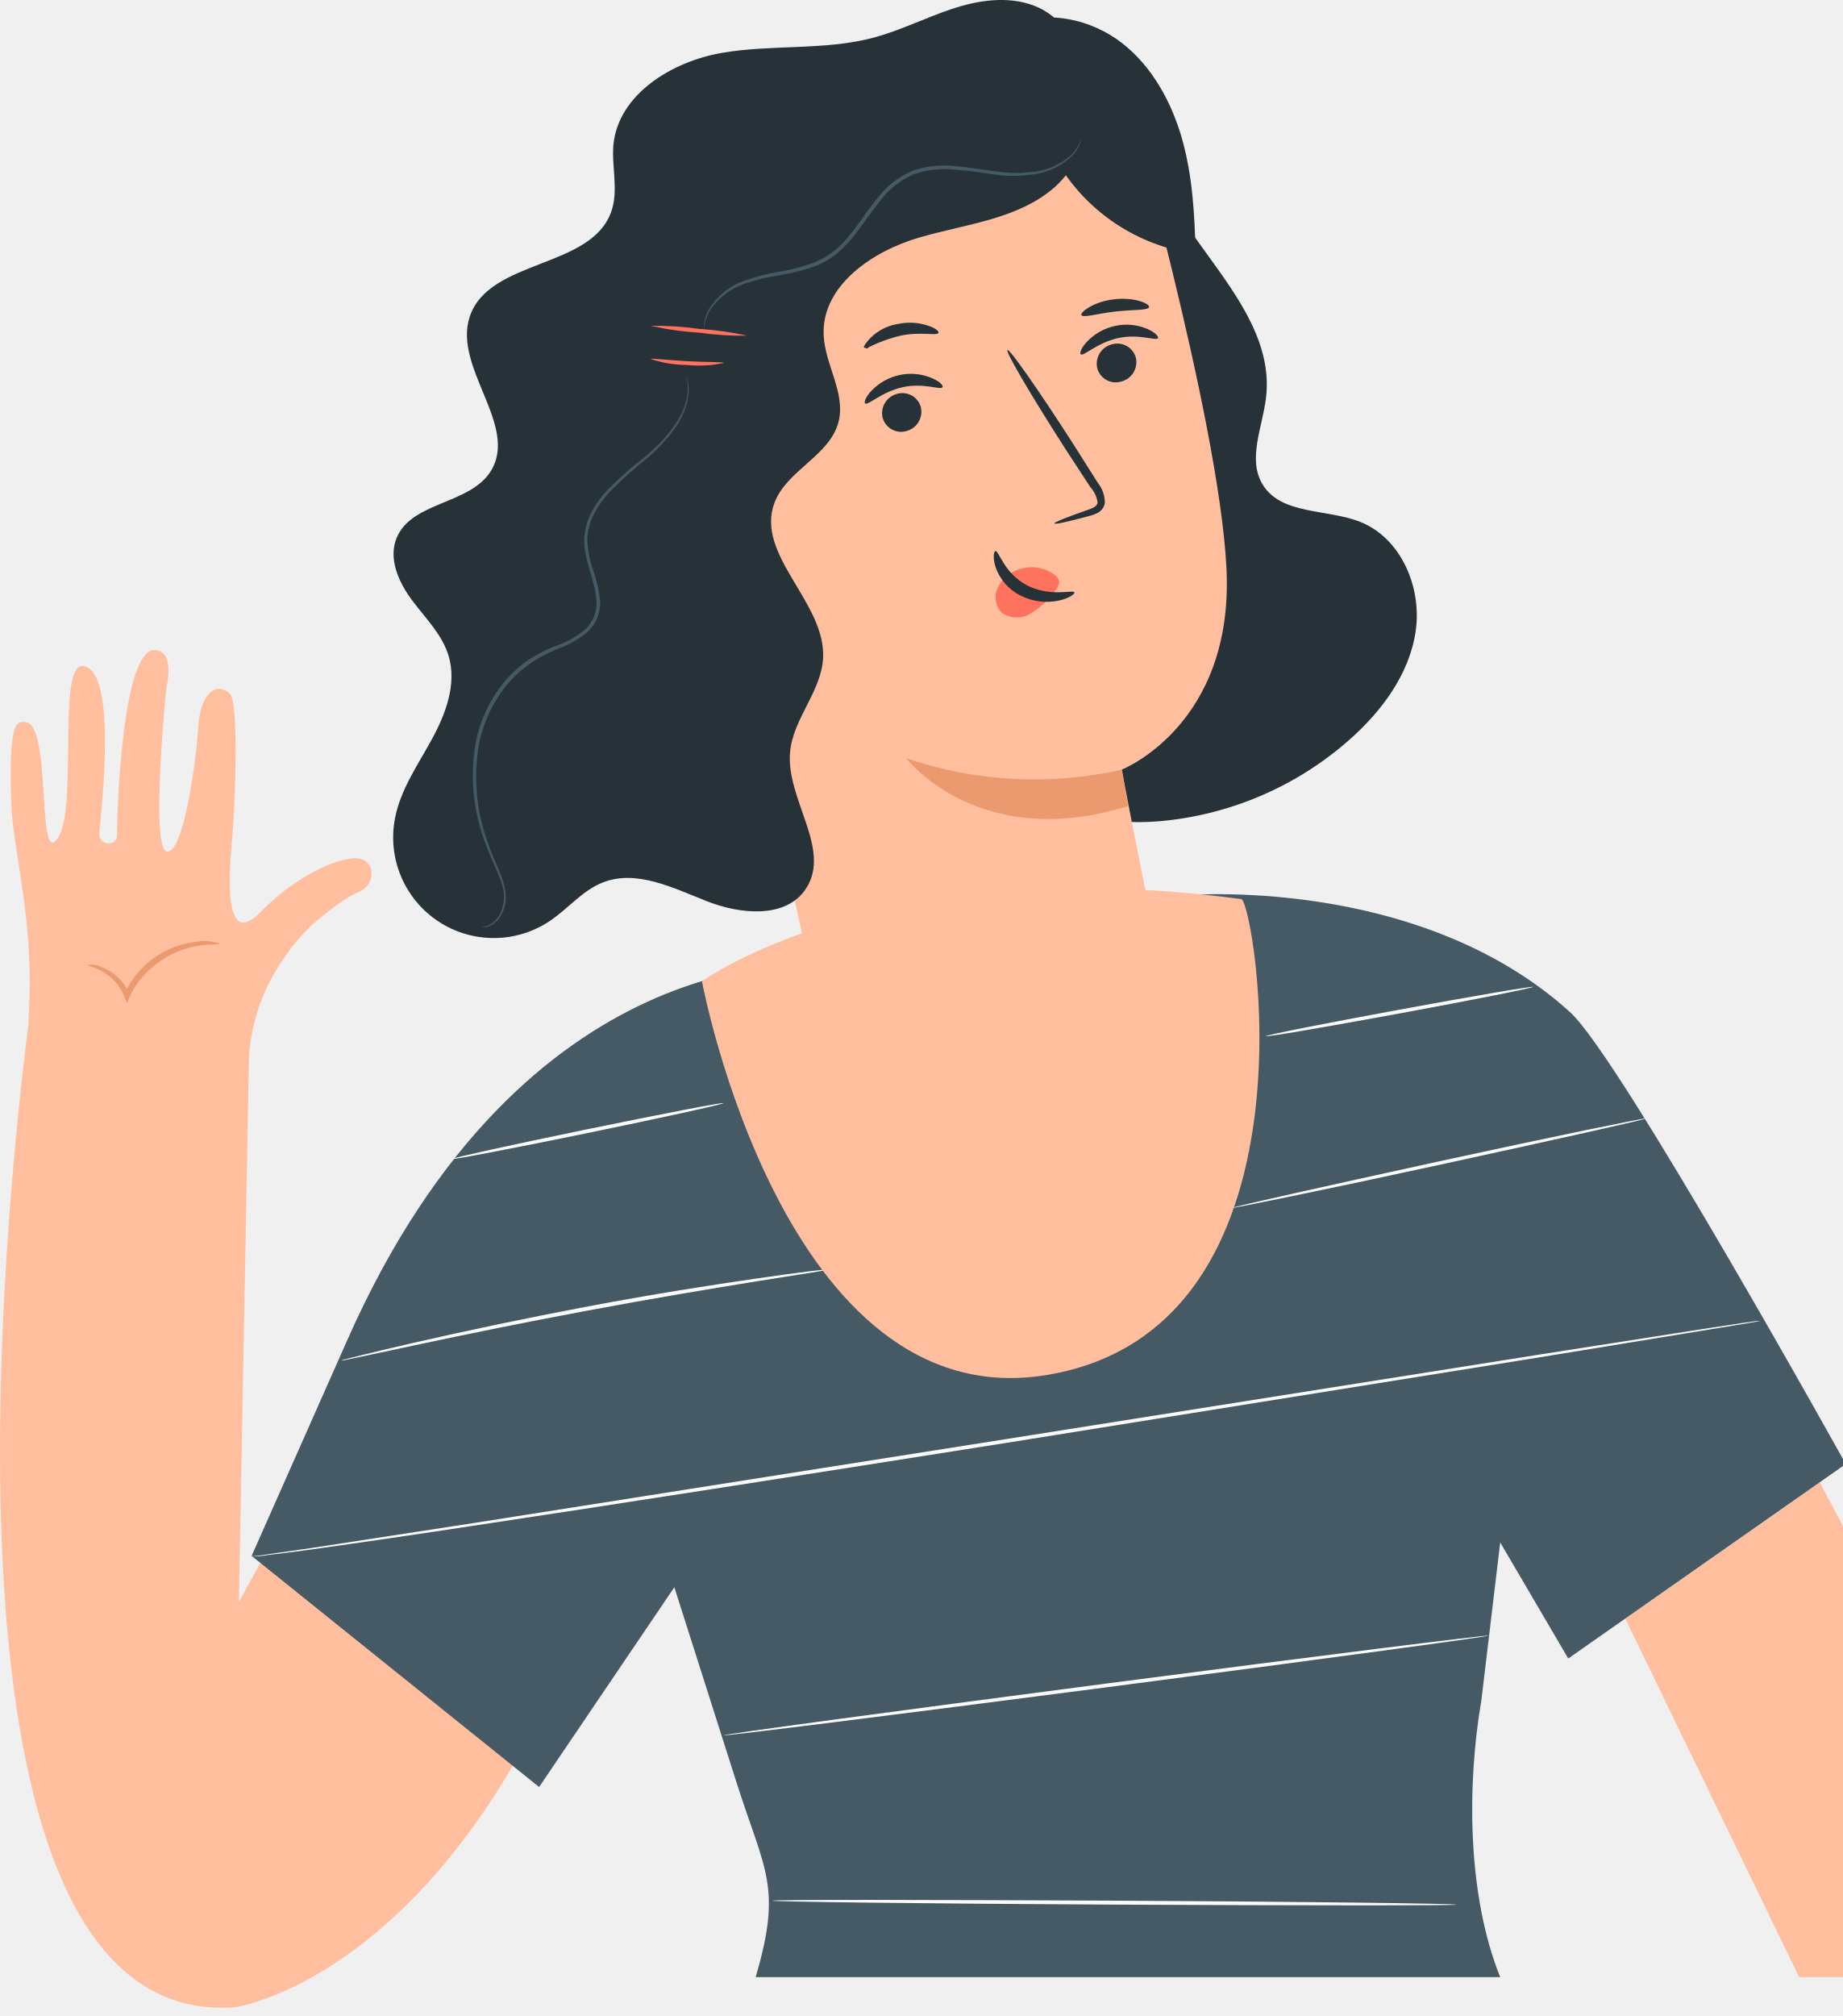
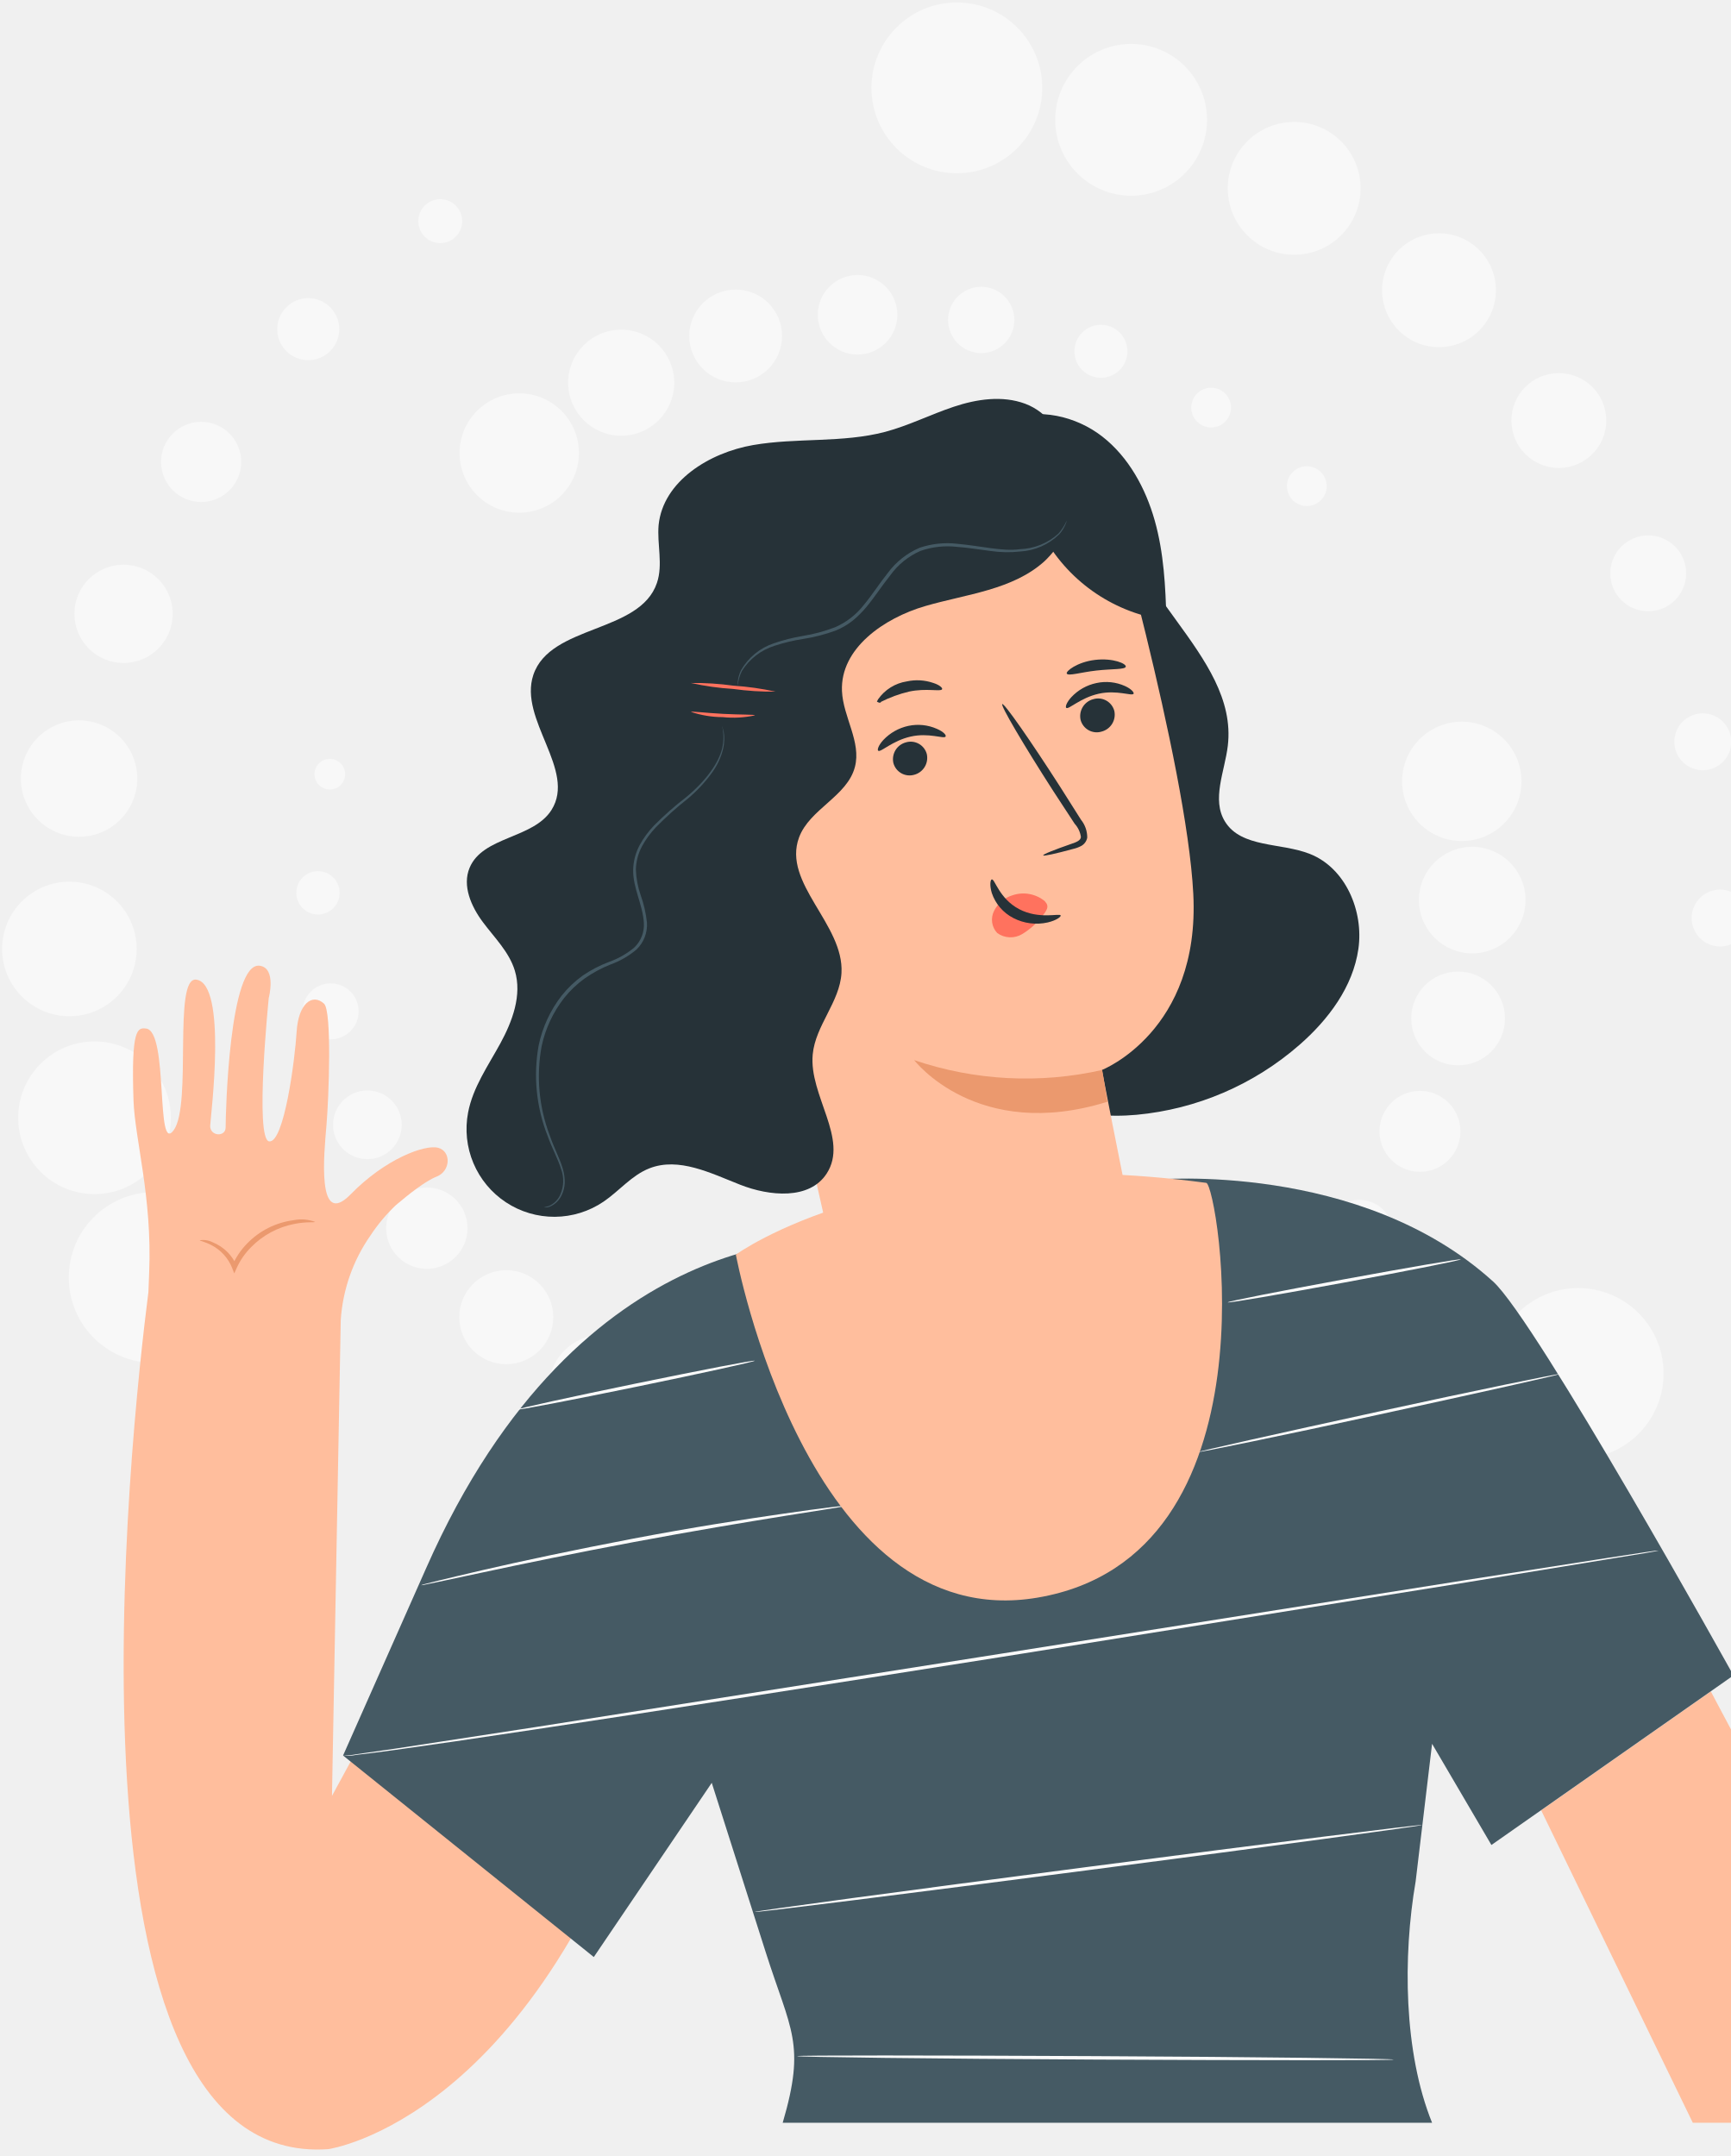
- <svg xmlns="http://www.w3.org/2000/svg" width="117" height="128" viewBox="0 0 117 128" fill="none">
-   <path d="m22.93 87.454-7.758 14.274.64-34.657a12.143 12.143 0 0 1 2.149-6.133 12.684 12.684 0 0 1 1.866-2.231c.912-.771 2.13-1.748 2.966-2.077 1.036-.41 1.068-1.848.105-2.099-.963-.25-3.847.808-6.357 3.382-2.51 2.573-1.943-2.99-1.77-5.02.173-2.03.406-8.327-.178-8.857-.853-.78-1.87 0-1.994 2.045-.123 2.044-.913 8.1-1.994 7.985-1.082-.114-.037-10.436-.037-10.436s.575-2.18-.652-2.354c-2.218-.315-2.487 10.718-2.487 11.772 0 .73-1.164.648-1.123-.136.041-.785 1.25-10.286-1.003-10.623-1.73-.26-.306 9.076-1.648 10.951-1.341 1.876-.356-7.21-2.021-7.392-.616-.069-1.09-.032-.913 5.234.1 2.834 1.37 7.068 1.14 12.535l-.054 1.414c-1.31 10.226-7.21 63.875 13.1 62.419 0 0 15.41-2.14 23.976-30.185l-15.953-9.81z" fill="#FFBE9D" />
-   <path d="M5.548 61.266c0 .05.342.091.849.356a3.194 3.194 0 0 1 1.501 1.651l.16.407.178-.397a5.102 5.102 0 0 1 1.054-1.52 6.005 6.005 0 0 1 3.13-1.684c.913-.187 1.506-.082 1.515-.155a2.856 2.856 0 0 0-1.56-.118 5.732 5.732 0 0 0-3.368 1.683 5.28 5.28 0 0 0-1.104 1.648h.337a3.194 3.194 0 0 0-1.747-1.72 1.534 1.534 0 0 0-.945-.151z" fill="#EB996E" />
-   <path d="m115.569 94.12 8.629 16.254 7.881 15.158H114.26l-11.043-22.756" fill="#FFBE9D" />
-   <path d="M47.99 125.531c1.698-5.782.585-6.694-1.24-12.435l-3.925-12.32-8.588 12.685L15.98 98.786l6.056-13.657c11.312-25.636 29.66-23.815 29.66-23.815l23.381-4.463s14.958-1.369 24.641 7.42c3.158 2.866 17.5 28.684 17.5 28.684l-17.623 12.347-4.321-7.369-1.196 10.016c-.94 5.476-.88 12.444 1.196 17.582" fill="#455A64" />
-   <path d="M45.952 70.041c0 .064-3.847.913-8.616 1.894-4.768.981-8.67 1.725-8.67 1.66 0-.063 3.842-.912 8.616-1.893 4.773-.98 8.656-1.734 8.67-1.66zM97.364 62.658c0 .068-3.773.821-8.46 1.683-4.686.863-8.492 1.515-8.505 1.447-.014-.069 3.778-.817 8.464-1.68 4.686-.862 8.492-1.514 8.501-1.45zM104.568 71.004c0 .064-5.872 1.369-13.146 2.952-7.274 1.584-13.178 2.784-13.192 2.738-.014-.046 5.868-1.369 13.142-2.952 7.273-1.584 13.164-2.788 13.196-2.738zM111.779 83.867l-.247.05-.721.127-2.788.457L97.77 86.18l-33.85 5.43c-13.232 2.094-25.202 3.96-33.88 5.266a873.862 873.862 0 0 1-10.281 1.506c-1.214.164-2.159.287-2.802.356-.32.07-.65.088-.977.054.327-.005.652-.038.972-.1l2.793-.401 10.272-1.58 33.867-5.338L97.73 86.01l10.267-1.606 2.792-.424.73-.105.261-.01zM94.557 103.846c0 .063-10.87 1.537-24.29 3.285-13.42 1.748-24.307 3.112-24.317 3.048-.009-.064 10.865-1.533 24.29-3.285 13.425-1.752 24.29-3.112 24.317-3.048zM92.479 120.928c0 .068-9.728.059-21.72 0-11.992-.06-21.725-.183-21.725-.251 0-.069 9.724-.06 21.725 0 12 .059 21.72.187 21.72.251zM52.638 80.6a1.583 1.583 0 0 1-.314.07l-.913.15-3.331.529c-2.816.456-6.699 1.1-10.952 1.898a446.02 446.02 0 0 0-10.92 2.195l-3.316.707-.913.188a1.47 1.47 0 0 1-.32.05c.099-.042.201-.075.306-.096l.927-.233c.775-.192 1.898-.456 3.285-.78a297.99 297.99 0 0 1 10.91-2.282c4.28-.816 8.168-1.419 10.988-1.825 1.415-.205 2.556-.36 3.35-.456l.912-.105c.1-.013.201-.016.301-.01z" fill="#FAFAFA" />
-   <path d="M72.706 6.964c-.561 6.762 8.501 11.563 7.694 18.298-.224 1.871-1.196 3.906-.206 5.512 1.187 1.93 4.075 1.524 6.183 2.36 2.597 1.026 3.925 4.152 3.532 6.913-.392 2.76-2.181 5.147-4.285 6.986A20.989 20.989 0 0 1 73.76 52.13c-2.035.182-4.161.036-5.977-.913-1.817-.949-3.254-2.779-3.263-4.823" fill="#263238" />
-   <path d="M73.602 60.73a822.787 822.787 0 0 1-2.368-11.864s7.169-2.811 6.653-12.827c-.488-9.555-6.534-30.573-6.534-30.573-11.613-2.094-23.665 3.49-29.478 13.69l10.554 46.698c1.223 5.421 6.845 8.67 12.654 7.333 5.854-1.396 9.665-6.958 8.52-12.457z" fill="#FFBE9D" />
-   <path d="M72.138 22.721a1.274 1.274 0 0 1-.936 1.506 1.213 1.213 0 0 1-1.52-.849 1.273 1.273 0 0 1 .913-1.51 1.22 1.22 0 0 1 1.543.853z" fill="#263238" />
-   <path d="M73.541 21.469c-.118.196-1.209-.301-2.546 0-1.337.301-2.176 1.163-2.354 1.031-.087-.06 0-.383.37-.785a3.472 3.472 0 0 1 1.825-1.026 3.34 3.34 0 0 1 2.067.214c.483.215.684.48.638.566zM58.483 25.857a1.273 1.273 0 0 1-.913 1.51 1.219 1.219 0 0 1-1.52-.852 1.269 1.269 0 0 1 .913-1.506 1.215 1.215 0 0 1 1.52.848z" fill="#263238" />
-   <path d="M59.85 24.589c-.12.191-1.21-.306-2.547 0-1.337.305-2.172 1.163-2.355 1.031-.086-.055 0-.383.37-.785a3.523 3.523 0 0 1 1.825-1.027 3.381 3.381 0 0 1 2.072.215c.502.214.707.474.634.566zM66.962 33.237c-.023-.077.78-.397 2.09-.853.333-.11.643-.242.652-.488a1.798 1.798 0 0 0-.456-.963l-1.56-2.386c-2.191-3.41-3.852-6.238-3.71-6.325.141-.087 2.021 2.605 4.207 6.01l1.524 2.409c.298.369.46.83.456 1.305a.872.872 0 0 1-.456.616 2.37 2.37 0 0 1-.562.205c-1.323.36-2.162.543-2.185.47z" fill="#263238" />
-   <path d="M71.255 48.865a25.22 25.22 0 0 1-13.689-.716s4.563 5.991 14.068 3.03l-.379-2.314z" fill="#EB996E" />
-   <path d="M67.079 36.575a2.46 2.46 0 0 0-2.35-.433 2.223 2.223 0 0 0-1.346 1.136 1.419 1.419 0 0 0 .228 1.615 1.652 1.652 0 0 0 1.825.073 5.197 5.197 0 0 0 1.497-1.369c.125-.133.225-.288.296-.456a.456.456 0 0 0-.11-.502" fill="#FF725E" />
-   <path d="M63.215 34.99c.22-.059.53 1.392 1.99 2.163 1.46.772 2.97.279 3.025.457.041.087-.283.356-.935.51a3.682 3.682 0 0 1-2.51-.319 3.194 3.194 0 0 1-1.57-1.825c-.173-.58-.1-.972 0-.985z" fill="#263238" />
-   <path d="M47.706 29.064a5.885 5.885 0 0 0-3.08.862 4.106 4.106 0 0 0-1.826 2.555 4.298 4.298 0 0 0 .63 3.103 7.27 7.27 0 0 0 2.318 2.232 4.91 4.91 0 0 0 2.145.848 2.355 2.355 0 0 0 2.09-.79" fill="#FFBE9D" />
-   <path d="M48.444 35.473c.127 0-.192.735-1.191.68a2.063 2.063 0 0 1-1.37-.776 4.687 4.687 0 0 1-.88-1.61 2.761 2.761 0 0 1 .05-1.917 1.825 1.825 0 0 1 1.191-1.09c.972-.229 1.415.382 1.31.424-.105.04-.516-.174-1.118.114-.602.287-1.013 1.213-.657 2.231.356 1.018.958 1.93 1.579 2.053.62.124 1.022-.182 1.086-.11z" fill="#EB996E" />
-   <path d="M68.52 3.328a7.2 7.2 0 0 1-1.478 8.501c-2.318 2.086-5.677 2.382-8.67 3.254-2.994.871-6.202 3.075-6.065 6.192.082 1.89 1.424 3.705.94 5.53-.56 2.14-3.294 3.053-4.065 5.125-1.237 3.331 3.29 6.329 3.089 9.874-.119 2.104-1.898 3.82-2.095 5.933-.282 2.984 2.647 6.155 1.018 8.67-1.25 1.934-4.162 1.656-6.297.816-2.136-.84-4.472-2.035-6.612-1.195-1.287.502-2.195 1.652-3.34 2.427a6.388 6.388 0 0 1-9.861-6.493c.347-1.825 1.45-3.39 2.34-5.02.89-1.628 1.598-3.531 1.064-5.306-.415-1.37-1.483-2.4-2.332-3.541-.849-1.141-1.51-2.642-.963-3.952.959-2.304 4.632-2.104 5.964-4.212 1.826-2.897-2.409-6.584-1.323-9.833 1.232-3.678 7.757-3.021 8.999-6.699.456-1.337 0-2.81.123-4.216.324-3.194 3.696-5.27 6.876-5.823 3.18-.552 6.503-.141 9.624-.963 1.706-.456 3.304-1.264 4.983-1.825 1.68-.561 3.54-.84 5.202-.223 1.66.616 2.989 2.354 2.655 4.106" fill="#263238" />
-   <path d="M67.085 10.185a12.09 12.09 0 0 0 8.844 5.932c-.06-2.446-.188-4.91-.85-7.26-.66-2.35-1.902-4.627-3.819-6.119-1.916-1.492-4.627-2.113-6.899-1.223" fill="#263238" />
-   <path d="M78.83 57.086c.827.11 5.445 27.197-12.283 30.204C49.768 90.14 44.58 62.31 44.58 62.31s11.303-8.291 34.25-5.225z" fill="#FFBE9D" />
-   <path d="M68.678 20.003c.106.196 1.018-.096 2.154-.224 1.137-.128 2.086-.064 2.14-.278.055-.215-.912-.653-2.23-.498-1.32.155-2.168.845-2.064 1zM55.124 22.102c.041-.036.036-.114 0-.237v.205a9.323 9.323 0 0 1 2.063-.757c1.259-.274 2.327.027 2.413-.178.037-.096-.191-.31-.657-.456a3.577 3.577 0 0 0-1.912-.11 3.131 3.131 0 0 0-2.099 1.31l-.082.164.069.037c.09.05.169.05.205.022z" fill="#263238" />
-   <path d="M47.47 21.315a20.523 20.523 0 0 1-3.094-.196 19.57 19.57 0 0 1-3.066-.434 20.575 20.575 0 0 1 3.094.196c1.031.067 2.056.212 3.066.434zM45.967 23.043a7.355 7.355 0 0 1-2.341.128 7.337 7.337 0 0 1-2.31-.38c0-.063 1.046.074 2.323.142 1.278.069 2.323.037 2.328.11z" fill="#FF725E" />
-   <path d="M68.672 8.856a1.178 1.178 0 0 1-.09.283 2.604 2.604 0 0 1-.457.721 4.422 4.422 0 0 1-2.83 1.25c-.72.08-1.449.069-2.167-.036-.771-.096-1.588-.238-2.446-.301a6.047 6.047 0 0 0-2.642.287 5.32 5.32 0 0 0-2.208 1.775c-.625.776-1.15 1.606-1.766 2.341a7.418 7.418 0 0 1-1.009.995c-.36.279-.756.509-1.177.684-.78.29-1.587.5-2.41.625-.704.108-1.398.275-2.075.498a4.33 4.33 0 0 0-2.369 1.825c-.169.336-.273.702-.305 1.077a1.133 1.133 0 0 1 0-.297c.029-.285.107-.563.232-.821a4.34 4.34 0 0 1 2.391-1.967 12.93 12.93 0 0 1 2.1-.534c.806-.129 1.596-.341 2.358-.634a5.358 5.358 0 0 0 2.095-1.624c.602-.717 1.123-1.552 1.757-2.341a5.595 5.595 0 0 1 2.313-1.826 6.26 6.26 0 0 1 2.738-.287c1.748.155 3.276.57 4.563.392a4.394 4.394 0 0 0 2.797-1.131c.251-.285.456-.606.607-.954zM30.591 58.87c.138-.028.273-.066.406-.113.368-.169.658-.47.813-.844.253-.591.266-1.257.036-1.857-.219-.712-.643-1.47-.967-2.373a12.119 12.119 0 0 1-.653-6.63 8.866 8.866 0 0 1 1.67-3.6 7.653 7.653 0 0 1 1.533-1.461 9.075 9.075 0 0 1 1.926-1 6.023 6.023 0 0 0 1.825-1.04 2.282 2.282 0 0 0 .703-1.793c-.078-1.328-.803-2.546-.78-3.86a3.983 3.983 0 0 1 .483-1.826c.284-.515.633-.99 1.04-1.414.736-.74 1.52-1.43 2.346-2.067 1.46-1.205 2.368-2.515 2.61-3.546a3.585 3.585 0 0 0 0-1.624c.018.032.03.068.037.105 0 .068.05.173.077.31.067.41.053.828-.04 1.232a4.978 4.978 0 0 1-.827 1.766c-.508.698-1.099 1.33-1.76 1.884a24.51 24.51 0 0 0-2.31 2.072 6.64 6.64 0 0 0-1.004 1.369 3.806 3.806 0 0 0-.456 1.716c.023.634.142 1.262.351 1.861.23.644.383 1.311.457 1.99a2.502 2.502 0 0 1-.772 1.976 6.177 6.177 0 0 1-1.893 1.086 9.068 9.068 0 0 0-1.876 1.017c-.559.4-1.06.877-1.487 1.415a8.668 8.668 0 0 0-1.638 3.5c-.406 2.188-.2 4.446.593 6.525.31.913.725 1.657.94 2.396.104.343.153.7.146 1.058-.014.305-.09.603-.224.877-.173.386-.488.69-.88.848a.913.913 0 0 1-.425.046z" fill="#455A64" />
+ <svg xmlns="http://www.w3.org/2000/svg" width="126" height="157" viewBox="0 0 126 157" fill="none">
+   <path d="M11.242 99.25C14.677 99.242 17.456 96.451 17.448 93.016C17.441 89.58 14.649 86.801 11.214 86.809C7.778 86.817 5 89.608 5.007 93.043C5.015 96.479 7.806 99.257 11.242 99.25Z" fill="white" fill-opacity="0.5" />
+   <path d="M6.894 86.956C9.965 86.949 12.449 84.454 12.442 81.383C12.435 78.312 9.941 75.829 6.87 75.835C3.799 75.842 1.315 78.337 1.322 81.408C1.328 84.479 3.823 86.963 6.894 86.956Z" fill="white" fill-opacity="0.5" />
+   <path d="M5.063 74.004C7.77 73.998 9.959 71.799 9.953 69.092C9.947 66.386 7.748 64.197 5.042 64.203C2.335 64.209 0.146 66.408 0.152 69.114C0.158 71.82 2.357 74.01 5.063 74.004Z" fill="white" fill-opacity="0.5" />
+   <path d="M5.767 60.936C8.109 60.931 10.003 59.029 9.998 56.687C9.992 54.345 8.09 52.451 5.748 52.456C3.406 52.461 1.512 54.364 1.517 56.706C1.522 59.047 3.425 60.941 5.767 60.936Z" fill="white" fill-opacity="0.5" />
+   <path d="M9.004 48.28C10.981 48.276 12.58 46.669 12.576 44.692C12.572 42.715 10.965 41.116 8.988 41.12C7.011 41.124 5.411 42.731 5.416 44.708C5.42 46.685 7.026 48.285 9.004 48.28Z" fill="white" fill-opacity="0.5" />
+   <path d="M14.651 36.556C16.264 36.553 17.569 35.242 17.565 33.629C17.561 32.016 16.251 30.712 14.638 30.715C13.025 30.719 11.72 32.029 11.724 33.642C11.728 35.255 13.038 36.56 14.651 36.556Z" fill="white" fill-opacity="0.5" />
+   <path d="M22.45 26.23C23.698 26.227 24.708 25.213 24.705 23.964C24.702 22.716 23.688 21.706 22.439 21.709C21.191 21.712 20.181 22.726 20.184 23.974C20.187 25.223 21.201 26.232 22.45 26.23Z" fill="white" fill-opacity="0.5" />
+   <path d="M32.059 17.704C32.943 17.702 33.658 16.984 33.656 16.1C33.654 15.216 32.936 14.501 32.052 14.503C31.168 14.505 30.453 15.223 30.456 16.107C30.457 16.991 31.175 17.706 32.059 17.704Z" fill="white" fill-opacity="0.5" />
+   <path d="M114.927 106.235C118.362 106.227 121.141 103.436 121.133 100.001C121.126 96.566 118.334 93.787 114.899 93.794C111.464 93.802 108.685 96.593 108.692 100.028C108.7 103.464 111.491 106.243 114.927 106.235Z" fill="white" fill-opacity="0.5" />
+   <path d="M106.946 115.084C110.013 115.078 112.494 112.586 112.487 109.519C112.481 106.451 109.989 103.971 106.922 103.977C103.855 103.984 101.374 106.476 101.38 109.543C101.387 112.61 103.879 115.091 106.946 115.084Z" fill="white" fill-opacity="0.5" />
+   <path d="M97.187 122.095C99.886 122.089 102.069 119.896 102.063 117.197C102.057 114.499 99.864 112.316 97.166 112.322C94.467 112.328 92.284 114.52 92.29 117.219C92.296 119.918 94.489 122.101 97.187 122.095Z" fill="white" fill-opacity="0.5" />
+   <path d="M86.056 126.935C88.386 126.93 90.271 125.036 90.266 122.706C90.261 120.375 88.368 118.49 86.037 118.496C83.707 118.501 81.822 120.394 81.827 122.724C81.832 125.055 83.726 126.94 86.056 126.935Z" fill="white" fill-opacity="0.5" />
+   <path d="M74.03 129.355C75.992 129.35 77.579 127.756 77.575 125.794C77.57 123.832 75.976 122.245 74.014 122.249C72.052 122.254 70.465 123.848 70.469 125.81C70.474 127.772 72.068 129.359 74.03 129.355Z" fill="white" fill-opacity="0.5" />
+   <path d="M61.614 129.242C63.207 129.238 64.496 127.943 64.493 126.349C64.489 124.756 63.194 123.467 61.601 123.47C60.007 123.474 58.718 124.769 58.721 126.362C58.725 127.956 60.02 129.245 61.614 129.242Z" fill="white" fill-opacity="0.5" />
+   <path d="M49.343 126.584C50.568 126.581 51.559 125.585 51.557 124.36C51.554 123.134 50.558 122.143 49.333 122.146C48.108 122.149 47.116 123.144 47.119 124.37C47.122 125.595 48.117 126.586 49.343 126.584Z" fill="white" fill-opacity="0.5" />
+   <path d="M37.755 121.953C38.9 121.951 39.826 121.02 39.824 119.875C39.821 118.73 38.891 117.804 37.746 117.806C36.6 117.809 35.674 118.739 35.677 119.884C35.679 121.03 36.61 121.956 37.755 121.953Z" fill="white" fill-opacity="0.5" />
+   <path d="M69.685 12.618C73.12 12.61 75.899 9.819 75.892 6.384C75.884 2.948 73.093 0.17 69.657 0.177C66.222 0.185 63.443 2.976 63.451 6.411C63.458 9.847 66.249 12.626 69.685 12.618Z" fill="white" fill-opacity="0.5" />
+   <path d="M82.373 14.255C85.427 14.248 87.897 11.767 87.89 8.714C87.883 5.66 85.402 3.19 82.349 3.197C79.295 3.204 76.825 5.684 76.832 8.738C76.838 11.792 79.32 14.262 82.373 14.255Z" fill="white" fill-opacity="0.5" />
+   <path d="M94.244 18.553C96.916 18.547 99.077 16.376 99.071 13.704C99.065 11.032 96.894 8.871 94.222 8.877C91.55 8.883 89.389 11.054 89.395 13.726C89.401 16.398 91.572 18.559 94.244 18.553Z" fill="white" fill-opacity="0.5" />
+   <path d="M104.787 25.282C107.077 25.277 108.93 23.416 108.924 21.126C108.919 18.835 107.059 16.983 104.768 16.988C102.478 16.993 100.626 18.854 100.631 21.144C100.636 23.434 102.496 25.287 104.787 25.282Z" fill="white" fill-opacity="0.5" />
+   <path d="M113.511 34.079C115.42 34.075 116.963 32.524 116.959 30.616C116.955 28.707 115.404 27.163 113.496 27.168C111.587 27.172 110.043 28.723 110.048 30.631C110.052 32.54 111.602 34.083 113.511 34.079Z" fill="white" fill-opacity="0.5" />
+   <path d="M120.018 44.515C121.545 44.512 122.78 43.271 122.777 41.745C122.773 40.218 121.533 38.983 120.006 38.986C118.479 38.989 117.244 40.23 117.247 41.757C117.251 43.284 118.491 44.519 120.018 44.515Z" fill="white" fill-opacity="0.5" />
+   <path d="M123.99 56.09C125.135 56.087 126.061 55.157 126.058 54.012C126.056 52.867 125.126 51.941 123.98 51.943C122.835 51.946 121.909 52.876 121.912 54.021C121.914 55.166 122.844 56.093 123.99 56.09Z" fill="white" fill-opacity="0.5" />
+   <path d="M125.249 68.925C126.394 68.922 127.321 67.992 127.318 66.847C127.315 65.702 126.385 64.776 125.24 64.778C124.095 64.781 123.169 65.711 123.171 66.856C123.174 68.001 124.104 68.928 125.249 68.925Z" fill="white" fill-opacity="0.5" />
+   <path d="M51.749 109.038C54.151 109.033 56.093 107.082 56.087 104.681C56.082 102.28 54.131 100.338 51.73 100.343C49.329 100.348 47.387 102.299 47.392 104.7C47.398 107.101 49.348 109.043 51.749 109.038Z" fill="white" fill-opacity="0.5" />
+   <path d="M43.851 104.975C45.998 104.971 47.734 103.227 47.729 101.08C47.724 98.934 45.98 97.198 43.834 97.202C41.687 97.207 39.951 98.951 39.956 101.097C39.961 103.244 41.705 104.98 43.851 104.975Z" fill="white" fill-opacity="0.5" />
+   <path d="M36.871 99.343C38.762 99.339 40.292 97.802 40.288 95.91C40.284 94.019 38.747 92.489 36.856 92.493C34.964 92.497 33.434 94.034 33.438 95.926C33.442 97.817 34.979 99.347 36.871 99.343Z" fill="white" fill-opacity="0.5" />
+   <path d="M31.086 92.401C32.722 92.398 34.046 91.068 34.043 89.431C34.039 87.794 32.709 86.47 31.073 86.474C29.436 86.478 28.112 87.807 28.116 89.444C28.119 91.081 29.449 92.405 31.086 92.401Z" fill="white" fill-opacity="0.5" />
+   <path d="M26.756 84.41C28.138 84.407 29.256 83.284 29.253 81.902C29.25 80.52 28.127 79.402 26.745 79.405C25.363 79.408 24.245 80.531 24.248 81.913C24.251 83.295 25.374 84.413 26.756 84.41Z" fill="white" fill-opacity="0.5" />
+   <path d="M24.079 75.689C25.206 75.686 26.118 74.77 26.115 73.643C26.113 72.516 25.197 71.604 24.07 71.606C22.942 71.609 22.03 72.525 22.033 73.652C22.035 74.779 22.951 75.691 24.079 75.689Z" fill="white" fill-opacity="0.5" />
+   <path d="M23.155 66.595C24.028 66.593 24.734 65.884 24.732 65.012C24.73 64.139 24.021 63.434 23.148 63.435C22.276 63.437 21.57 64.146 21.572 65.019C21.574 65.891 22.283 66.597 23.155 66.595Z" fill="white" fill-opacity="0.5" />
+   <path d="M24.018 57.496C24.636 57.495 25.135 56.993 25.134 56.375C25.133 55.757 24.631 55.257 24.013 55.259C23.395 55.26 22.895 55.762 22.897 56.38C22.898 56.998 23.4 57.498 24.018 57.496Z" fill="white" fill-opacity="0.5" />
+   <path d="M106.448 61.246C108.849 61.241 110.791 59.29 110.785 56.889C110.78 54.488 108.829 52.546 106.428 52.551C104.027 52.556 102.085 54.507 102.09 56.908C102.096 59.309 104.046 61.251 106.448 61.246Z" fill="white" fill-opacity="0.5" />
+   <path d="M107.207 69.426C109.35 69.421 111.084 67.68 111.08 65.536C111.075 63.392 109.333 61.658 107.189 61.663C105.046 61.667 103.311 63.409 103.316 65.553C103.321 67.697 105.063 69.431 107.207 69.426Z" fill="white" fill-opacity="0.5" />
+   <path d="M106.178 77.578C108.064 77.573 109.59 76.041 109.585 74.155C109.581 72.268 108.049 70.743 106.162 70.747C104.276 70.751 102.75 72.284 102.755 74.17C102.759 76.056 104.291 77.582 106.178 77.578Z" fill="white" fill-opacity="0.5" />
+   <path d="M103.398 85.334C105.026 85.33 106.344 84.007 106.34 82.378C106.337 80.749 105.013 79.432 103.385 79.435C101.756 79.439 100.438 80.762 100.442 82.391C100.446 84.02 101.769 85.337 103.398 85.334Z" fill="white" fill-opacity="0.5" />
+   <path d="M98.978 92.336C100.35 92.333 101.459 91.219 101.456 89.847C101.453 88.476 100.339 87.367 98.967 87.37C97.596 87.373 96.487 88.487 96.49 89.858C96.493 91.23 97.607 92.339 98.978 92.336Z" fill="white" fill-opacity="0.5" />
+   <path d="M93.115 98.28C94.229 98.278 95.13 97.373 95.127 96.259C95.125 95.145 94.22 94.244 93.106 94.246C91.992 94.249 91.091 95.154 91.093 96.268C91.096 97.382 92.001 98.283 93.115 98.28Z" fill="white" fill-opacity="0.5" />
+   <path d="M86.066 102.894C86.923 102.892 87.615 102.196 87.614 101.34C87.612 100.483 86.916 99.791 86.059 99.793C85.203 99.794 84.51 100.49 84.512 101.347C84.514 102.203 85.21 102.896 86.066 102.894Z" fill="white" fill-opacity="0.5" />
+   <path d="M78.122 106.302C78.923 106.3 79.57 105.65 79.568 104.85C79.567 104.049 78.916 103.402 78.116 103.404C77.315 103.405 76.668 104.056 76.67 104.856C76.671 105.657 77.322 106.304 78.122 106.302Z" fill="white" fill-opacity="0.5" />
+   <path d="M37.818 37.336C40.219 37.331 42.161 35.38 42.156 32.979C42.151 30.578 40.2 28.636 37.799 28.641C35.398 28.647 33.455 30.597 33.461 32.998C33.466 35.4 35.417 37.342 37.818 37.336Z" fill="white" fill-opacity="0.5" />
+   <path d="M45.24 31.733C47.374 31.728 49.101 29.994 49.096 27.86C49.091 25.725 47.357 23.999 45.223 24.004C43.088 24.008 41.362 25.742 41.367 27.877C41.371 30.011 43.105 31.738 45.24 31.733Z" fill="white" fill-opacity="0.5" />
+   <path d="M53.573 27.848C55.44 27.844 56.951 26.327 56.947 24.459C56.943 22.592 55.425 21.081 53.558 21.085C51.69 21.089 50.179 22.607 50.184 24.474C50.188 26.342 51.705 27.852 53.573 27.848Z" fill="white" fill-opacity="0.5" />
+   <path d="M62.449 25.821C64.05 25.817 65.344 24.517 65.341 22.916C65.337 21.316 64.037 20.021 62.436 20.024C60.836 20.028 59.541 21.328 59.544 22.929C59.548 24.53 60.849 25.824 62.449 25.821Z" fill="white" fill-opacity="0.5" />
+   <path d="M71.451 25.714C72.785 25.711 73.864 24.627 73.861 23.293C73.858 21.959 72.774 20.88 71.44 20.883C70.106 20.886 69.027 21.97 69.03 23.304C69.033 24.638 70.117 25.717 71.451 25.714Z" fill="white" fill-opacity="0.5" />
+   <path d="M80.165 27.514C81.233 27.512 82.096 26.645 82.093 25.577C82.091 24.51 81.224 23.647 80.157 23.649C79.09 23.652 78.227 24.519 78.229 25.586C78.231 26.653 79.098 27.516 80.165 27.514Z" fill="white" fill-opacity="0.5" />
+   <path d="M88.191 31.13C88.991 31.128 89.638 30.478 89.637 29.678C89.635 28.877 88.984 28.23 88.184 28.232C87.384 28.233 86.736 28.884 86.738 29.684C86.74 30.485 87.39 31.132 88.191 31.13Z" fill="white" fill-opacity="0.5" />
+   <path d="M95.156 36.851C95.957 36.849 96.604 36.199 96.603 35.398C96.601 34.598 95.95 33.951 95.15 33.952C94.35 33.954 93.702 34.605 93.704 35.405C93.706 36.205 94.356 36.853 95.156 36.851Z" fill="white" fill-opacity="0.5" />
+   <path d="M31.93 116.504L24.172 130.778L24.811 96.121C24.957 93.919 25.7 91.799 26.961 89.988C27.495 89.175 28.121 88.426 28.827 87.757C29.739 86.985 30.958 86.009 31.793 85.68C32.829 85.27 32.861 83.832 31.898 83.581C30.935 83.33 28.051 84.389 25.541 86.963C23.032 89.536 23.598 83.974 23.771 81.943C23.944 79.913 24.177 73.615 23.593 73.086C22.74 72.306 21.722 73.086 21.599 75.13C21.476 77.175 20.686 83.23 19.605 83.116C18.523 83.002 19.568 72.68 19.568 72.68C19.568 72.68 20.143 70.499 18.916 70.326C16.698 70.011 16.429 81.044 16.429 82.098C16.429 82.828 15.265 82.746 15.306 81.961C15.348 81.177 16.557 71.676 14.303 71.338C12.573 71.078 13.997 80.415 12.655 82.29C11.314 84.165 12.299 75.08 10.634 74.898C10.018 74.829 9.543 74.866 9.721 80.132C9.822 82.965 11.09 87.2 10.862 92.666L10.807 94.081C9.498 104.307 3.597 157.956 23.908 156.5C23.908 156.5 39.318 154.36 47.883 126.315L31.93 116.504Z" fill="#FFBE9D" />
+   <path d="M14.548 90.315C14.548 90.366 14.89 90.407 15.397 90.671C16.079 91.023 16.613 91.61 16.898 92.323L17.058 92.729L17.236 92.332C17.491 91.766 17.849 91.251 18.29 90.813C19.139 89.948 20.231 89.362 21.42 89.129C22.333 88.942 22.926 89.047 22.935 88.974C22.436 88.79 21.895 88.749 21.374 88.855C20.094 89.021 18.908 89.615 18.007 90.539C17.538 91.013 17.163 91.572 16.902 92.186H17.24C17.077 91.799 16.838 91.447 16.538 91.152C16.238 90.856 15.883 90.624 15.492 90.466C15.202 90.316 14.871 90.264 14.548 90.315Z" fill="#EB996E" />
+   <path d="M124.569 123.169L133.198 139.423L141.078 154.582H123.259L112.217 131.826" fill="#FFBE9D" />
+   <path d="M56.991 154.58C58.688 148.799 57.575 147.886 55.75 142.146L51.825 129.826L43.237 142.511L24.98 127.836L31.036 114.179C42.348 88.543 60.696 90.364 60.696 90.364L84.077 85.901C84.077 85.901 99.035 84.532 108.718 93.321C111.876 96.186 126.218 122.004 126.218 122.004L108.595 134.352L104.274 126.983L103.078 136.999C102.138 142.475 102.198 149.442 104.274 154.58" fill="#455A64" />
+   <path d="M54.952 99.091C54.952 99.155 51.105 100.004 46.336 100.985C41.568 101.966 37.666 102.71 37.666 102.646C37.666 102.582 41.508 101.733 46.282 100.752C51.055 99.771 54.938 99.018 54.952 99.091Z" fill="#FAFAFA" />
+   <path d="M106.364 91.707C106.364 91.776 102.59 92.529 97.904 93.391C93.218 94.254 89.412 94.906 89.398 94.838C89.385 94.769 93.177 94.021 97.863 93.159C102.549 92.296 106.355 91.644 106.364 91.707Z" fill="#FAFAFA" />
+   <path d="M113.568 100.054C113.568 100.118 107.696 101.423 100.422 103.006C93.148 104.589 87.244 105.79 87.23 105.744C87.216 105.698 93.098 104.375 100.372 102.792C107.645 101.208 113.536 100.004 113.568 100.054Z" fill="#FAFAFA" />
+   <path d="M120.779 112.917L120.532 112.967L119.811 113.094L117.023 113.551L106.77 115.23L72.921 120.66C59.688 122.755 47.718 124.621 39.039 125.926C34.705 126.583 31.191 127.094 28.759 127.432C27.545 127.596 26.6 127.719 25.957 127.788C25.636 127.858 25.307 127.876 24.98 127.842C25.307 127.837 25.632 127.804 25.952 127.742L28.745 127.341L39.017 125.762L72.884 120.423L106.729 115.061L116.996 113.455L119.788 113.031L120.518 112.926L120.779 112.917Z" fill="#FAFAFA" />
+   <path d="M103.557 132.895C103.557 132.959 92.687 134.433 79.267 136.181C65.847 137.928 54.96 139.293 54.95 139.229C54.941 139.165 65.815 137.696 79.24 135.943C92.665 134.191 103.529 132.831 103.557 132.895Z" fill="#FAFAFA" />
+   <path d="M101.479 149.978C101.479 150.046 91.751 150.037 79.759 149.978C67.767 149.918 58.034 149.795 58.034 149.727C58.034 149.658 67.758 149.667 79.759 149.727C91.76 149.786 101.479 149.914 101.479 149.978Z" fill="#FAFAFA" />
+   <path d="M61.638 109.651C61.536 109.684 61.431 109.707 61.324 109.719L60.411 109.87L57.08 110.399C54.264 110.855 50.381 111.499 46.128 112.297C41.876 113.096 37.997 113.894 35.209 114.492L31.892 115.199L30.979 115.386C30.875 115.415 30.767 115.432 30.659 115.437C30.758 115.395 30.86 115.362 30.965 115.341L31.892 115.108C32.667 114.916 33.79 114.652 35.177 114.328C37.956 113.684 41.807 112.863 46.087 112.046C50.367 111.229 54.255 110.627 57.075 110.221C58.49 110.016 59.631 109.861 60.425 109.765L61.337 109.66C61.437 109.647 61.538 109.644 61.638 109.651Z" fill="#FAFAFA" />
+   <path d="M81.706 36.014C81.145 42.776 90.207 47.577 89.4 54.312C89.176 56.183 88.204 58.218 89.194 59.824C90.381 61.754 93.269 61.348 95.377 62.183C97.974 63.21 99.302 66.336 98.909 69.096C98.517 71.857 96.728 74.243 94.624 76.082C91.304 78.986 87.152 80.769 82.76 81.179C80.725 81.362 78.599 81.216 76.783 80.267C74.966 79.318 73.529 77.488 73.52 75.444" fill="#263238" />
+   <path d="M82.602 89.78C81.398 84.007 80.234 77.915 80.234 77.915C80.234 77.915 87.403 75.105 86.887 65.088C86.399 55.533 80.353 34.516 80.353 34.516C68.74 32.421 56.688 38.006 50.875 48.205L61.429 94.904C62.652 100.325 68.274 103.574 74.083 102.237C79.937 100.841 83.748 95.278 82.602 89.78Z" fill="#FFBE9D" />
+   <path d="M81.138 51.771C81.208 52.094 81.15 52.432 80.975 52.713C80.801 52.994 80.523 53.196 80.202 53.277C80.047 53.323 79.884 53.338 79.722 53.32C79.561 53.302 79.405 53.252 79.263 53.173C79.122 53.094 78.997 52.987 78.898 52.859C78.798 52.731 78.725 52.585 78.683 52.428C78.61 52.107 78.665 51.77 78.835 51.489C79.005 51.207 79.278 51.002 79.596 50.917C79.753 50.868 79.918 50.851 80.082 50.868C80.246 50.885 80.405 50.934 80.549 51.014C80.694 51.094 80.82 51.202 80.921 51.332C81.022 51.462 81.096 51.611 81.138 51.771Z" fill="#263238" />
+   <path d="M82.541 50.519C82.423 50.715 81.332 50.218 79.995 50.519C78.658 50.82 77.819 51.682 77.641 51.55C77.554 51.491 77.641 51.167 78.01 50.765C78.499 50.243 79.136 49.885 79.836 49.739C80.53 49.588 81.254 49.663 81.903 49.953C82.386 50.167 82.587 50.432 82.541 50.519Z" fill="#263238" />
+   <path d="M67.483 54.907C67.555 55.228 67.501 55.565 67.331 55.846C67.16 56.128 66.888 56.333 66.57 56.418C66.414 56.463 66.251 56.477 66.09 56.459C65.928 56.441 65.772 56.39 65.631 56.311C65.489 56.231 65.365 56.124 65.265 55.996C65.166 55.868 65.093 55.721 65.05 55.564C64.978 55.244 65.033 54.908 65.203 54.627C65.373 54.346 65.646 54.143 65.963 54.059C66.119 54.012 66.282 53.997 66.443 54.015C66.604 54.033 66.76 54.083 66.902 54.162C67.044 54.241 67.168 54.348 67.268 54.476C67.368 54.604 67.441 54.751 67.483 54.907Z" fill="#263238" />
+   <path d="M68.849 53.639C68.731 53.83 67.64 53.333 66.303 53.639C64.966 53.944 64.131 54.802 63.948 54.67C63.862 54.615 63.948 54.287 64.318 53.885C64.808 53.366 65.445 53.008 66.143 52.858C66.839 52.71 67.564 52.785 68.215 53.073C68.717 53.287 68.922 53.547 68.849 53.639Z" fill="#263238" />
+   <path d="M75.962 62.287C75.939 62.21 76.742 61.89 78.052 61.434C78.385 61.325 78.695 61.192 78.704 60.946C78.653 60.586 78.494 60.251 78.248 59.983L76.687 57.596C74.497 54.188 72.836 51.359 72.978 51.272C73.119 51.185 74.999 53.878 77.185 57.282L78.709 59.691C79.007 60.06 79.169 60.521 79.165 60.996C79.141 61.127 79.087 61.25 79.008 61.357C78.929 61.464 78.827 61.551 78.709 61.612C78.531 61.704 78.343 61.773 78.147 61.817C76.824 62.178 75.985 62.36 75.962 62.287Z" fill="#263238" />
+   <path d="M80.255 77.915C75.714 78.945 70.976 78.697 66.566 77.199C66.566 77.199 71.129 83.19 80.634 80.229L80.255 77.915Z" fill="#EB996E" />
+   <path d="M76.079 65.625C75.756 65.359 75.371 65.18 74.96 65.104C74.549 65.028 74.125 65.058 73.729 65.192C73.439 65.279 73.17 65.425 72.938 65.621C72.707 65.816 72.518 66.057 72.383 66.328C72.25 66.588 72.201 66.882 72.241 67.172C72.282 67.461 72.411 67.73 72.611 67.943C72.874 68.133 73.188 68.242 73.512 68.255C73.837 68.268 74.158 68.185 74.436 68.016C75.02 67.663 75.528 67.197 75.933 66.647C76.058 66.514 76.158 66.359 76.229 66.191C76.264 66.106 76.271 66.013 76.252 65.923C76.232 65.834 76.186 65.752 76.12 65.689" fill="#FF725E" />
+   <path d="M72.215 64.04C72.434 63.981 72.745 65.432 74.205 66.203C75.665 66.974 77.175 66.482 77.23 66.66C77.271 66.746 76.947 67.016 76.295 67.171C75.447 67.364 74.558 67.251 73.785 66.851C73.044 66.471 72.48 65.816 72.215 65.026C72.042 64.447 72.115 64.054 72.215 64.04Z" fill="#263238" />
+   <path d="M56.706 58.113C55.619 58.111 54.553 58.41 53.625 58.976C52.703 59.552 52.046 60.471 51.8 61.531C51.608 62.608 51.833 63.718 52.43 64.634C53.026 65.542 53.818 66.304 54.748 66.865C55.385 67.315 56.12 67.606 56.893 67.714C57.279 67.766 57.672 67.721 58.037 67.583C58.402 67.445 58.727 67.219 58.983 66.925" fill="#FFBE9D" />
+   <path d="M57.444 64.523C57.572 64.523 57.252 65.257 56.253 65.203C55.712 65.135 55.22 64.856 54.884 64.427C54.487 63.953 54.188 63.406 54.003 62.816C53.79 62.192 53.808 61.512 54.053 60.9C54.155 60.639 54.315 60.405 54.522 60.215C54.728 60.026 54.975 59.887 55.244 59.809C56.216 59.581 56.659 60.192 56.554 60.233C56.449 60.275 56.038 60.06 55.436 60.348C54.834 60.635 54.423 61.561 54.779 62.579C55.135 63.596 55.737 64.509 56.358 64.632C56.978 64.756 57.38 64.45 57.444 64.523Z" fill="#EB996E" />
+   <path d="M77.52 32.378C78.225 33.765 78.462 35.342 78.195 36.875C77.929 38.407 77.173 39.812 76.042 40.879C73.724 42.965 70.365 43.261 67.372 44.133C64.378 45.004 61.17 47.208 61.307 50.325C61.389 52.214 62.731 54.03 62.247 55.855C61.686 57.995 58.953 58.908 58.182 60.98C56.945 64.311 61.472 67.309 61.271 70.854C61.152 72.958 59.373 74.674 59.176 76.786C58.894 79.771 61.823 82.942 60.194 85.456C58.944 87.391 56.032 87.113 53.897 86.273C51.761 85.433 49.425 84.238 47.285 85.078C45.998 85.579 45.09 86.729 43.945 87.505C42.899 88.215 41.666 88.599 40.402 88.608C39.138 88.616 37.899 88.25 36.844 87.555C35.788 86.86 34.962 85.867 34.471 84.702C33.98 83.537 33.845 82.253 34.084 81.012C34.431 79.187 35.535 77.621 36.425 75.992C37.315 74.363 38.022 72.46 37.488 70.686C37.073 69.317 36.005 68.285 35.156 67.144C34.307 66.004 33.646 64.502 34.193 63.193C35.152 60.889 38.825 61.089 40.157 58.981C41.983 56.084 37.748 52.397 38.834 49.148C40.066 45.47 46.591 46.127 47.833 42.449C48.289 41.112 47.833 39.638 47.956 38.233C48.28 35.038 51.652 32.962 54.832 32.41C58.013 31.858 61.335 32.269 64.456 31.447C66.162 30.991 67.76 30.183 69.439 29.622C71.118 29.061 72.98 28.782 74.641 29.398C76.302 30.014 77.63 31.753 77.296 33.505" fill="#263238" />
+   <path d="M76.085 39.235C77.009 40.833 78.286 42.199 79.819 43.227C81.352 44.255 83.1 44.919 84.929 45.167C84.869 42.721 84.742 40.257 84.08 37.907C83.418 35.557 82.177 33.28 80.26 31.788C78.344 30.296 75.633 29.675 73.361 30.565" fill="#263238" />
+   <path d="M87.831 86.136C88.657 86.246 93.275 113.332 75.547 116.339C58.768 119.191 53.58 91.361 53.58 91.361C53.58 91.361 64.883 83.07 87.831 86.136Z" fill="#FFBE9D" />
+   <path d="M77.678 49.052C77.784 49.249 78.696 48.957 79.832 48.829C80.969 48.701 81.918 48.765 81.972 48.55C82.027 48.336 81.06 47.898 79.741 48.053C78.422 48.208 77.574 48.897 77.678 49.052Z" fill="#263238" />
+   <path d="M64.124 51.152C64.165 51.116 64.16 51.038 64.124 50.915V51.12C64.779 50.787 65.472 50.533 66.186 50.363C67.446 50.089 68.514 50.39 68.6 50.185C68.637 50.089 68.409 49.874 67.943 49.728C67.328 49.519 66.667 49.481 66.031 49.619C65.611 49.683 65.208 49.833 64.847 50.058C64.486 50.283 64.175 50.579 63.932 50.929L63.85 51.093L63.919 51.129C64.01 51.18 64.088 51.18 64.124 51.152Z" fill="#263238" />
+   <path d="M56.47 50.365C55.435 50.377 54.401 50.312 53.376 50.168C52.344 50.105 51.319 49.96 50.31 49.735C51.344 49.722 52.379 49.788 53.404 49.931C54.435 49.998 55.46 50.143 56.47 50.365Z" fill="#FF725E" />
+   <path d="M54.967 52.093C54.198 52.26 53.408 52.303 52.626 52.221C51.841 52.219 51.061 52.091 50.317 51.842C50.317 51.778 51.362 51.915 52.639 51.983C53.917 52.052 54.962 52.02 54.967 52.093Z" fill="#FF725E" />
+   <path d="M77.672 37.906C77.654 38.004 77.623 38.099 77.581 38.189C77.47 38.452 77.316 38.696 77.125 38.91C76.363 39.653 75.359 40.097 74.296 40.16C73.575 40.241 72.846 40.228 72.128 40.123C71.357 40.028 70.54 39.886 69.682 39.822C68.791 39.721 67.889 39.819 67.04 40.11C66.157 40.491 65.394 41.104 64.832 41.885C64.207 42.66 63.682 43.491 63.066 44.226C62.762 44.589 62.425 44.922 62.057 45.22C61.697 45.499 61.301 45.729 60.88 45.905C60.1 46.195 59.293 46.404 58.471 46.53C57.766 46.638 57.072 46.804 56.395 47.027C55.413 47.335 54.574 47.982 54.026 48.853C53.857 49.189 53.753 49.554 53.721 49.93C53.708 49.831 53.708 49.731 53.721 49.633C53.749 49.348 53.828 49.07 53.953 48.812C54.481 47.884 55.333 47.184 56.344 46.845C57.028 46.608 57.73 46.43 58.443 46.311C59.25 46.182 60.04 45.969 60.803 45.677C61.626 45.319 62.346 44.761 62.897 44.052C63.499 43.336 64.019 42.501 64.654 41.711C65.248 40.907 66.047 40.277 66.967 39.886C67.847 39.588 68.782 39.49 69.705 39.599C71.453 39.754 72.981 40.169 74.268 39.991C75.305 39.956 76.296 39.555 77.066 38.859C77.316 38.575 77.521 38.253 77.672 37.906Z" fill="#455A64" />
+   <path d="M39.591 87.921C39.729 87.892 39.864 87.854 39.997 87.807C40.365 87.638 40.655 87.337 40.809 86.963C41.063 86.372 41.076 85.706 40.846 85.106C40.627 84.394 40.203 83.636 39.879 82.733C39.046 80.627 38.82 78.33 39.226 76.102C39.504 74.791 40.075 73.561 40.896 72.502C41.337 71.947 41.853 71.455 42.429 71.042C43.029 70.633 43.675 70.297 44.355 70.043C45.02 69.805 45.638 69.453 46.18 69.002C46.421 68.773 46.609 68.493 46.73 68.183C46.852 67.874 46.904 67.541 46.883 67.209C46.805 65.881 46.08 64.663 46.103 63.349C46.115 62.71 46.281 62.084 46.586 61.523C46.87 61.008 47.219 60.533 47.627 60.109C48.362 59.369 49.146 58.678 49.972 58.042C51.432 56.837 52.34 55.527 52.582 54.496C52.707 53.962 52.707 53.406 52.582 52.872C52.6 52.904 52.612 52.94 52.619 52.977C52.619 53.045 52.669 53.15 52.696 53.287C52.763 53.696 52.749 54.115 52.655 54.519C52.499 55.156 52.218 55.756 51.829 56.285C51.322 56.983 50.73 57.615 50.068 58.169C49.255 58.81 48.484 59.502 47.759 60.241C47.367 60.653 47.03 61.112 46.755 61.61C46.47 62.138 46.314 62.726 46.299 63.326C46.322 63.96 46.441 64.588 46.65 65.187C46.88 65.83 47.033 66.498 47.107 67.177C47.131 67.543 47.074 67.909 46.941 68.251C46.808 68.592 46.601 68.9 46.335 69.153C45.774 69.624 45.132 69.992 44.442 70.239C43.779 70.503 43.149 70.845 42.566 71.256C42.007 71.657 41.507 72.133 41.079 72.671C40.276 73.7 39.716 74.896 39.441 76.171C39.035 78.359 39.241 80.617 40.034 82.696C40.344 83.609 40.759 84.353 40.974 85.092C41.078 85.435 41.127 85.792 41.12 86.15C41.106 86.455 41.03 86.753 40.896 87.026C40.723 87.412 40.408 87.717 40.016 87.875C39.88 87.924 39.734 87.939 39.591 87.921Z" fill="#455A64" />
</svg>
